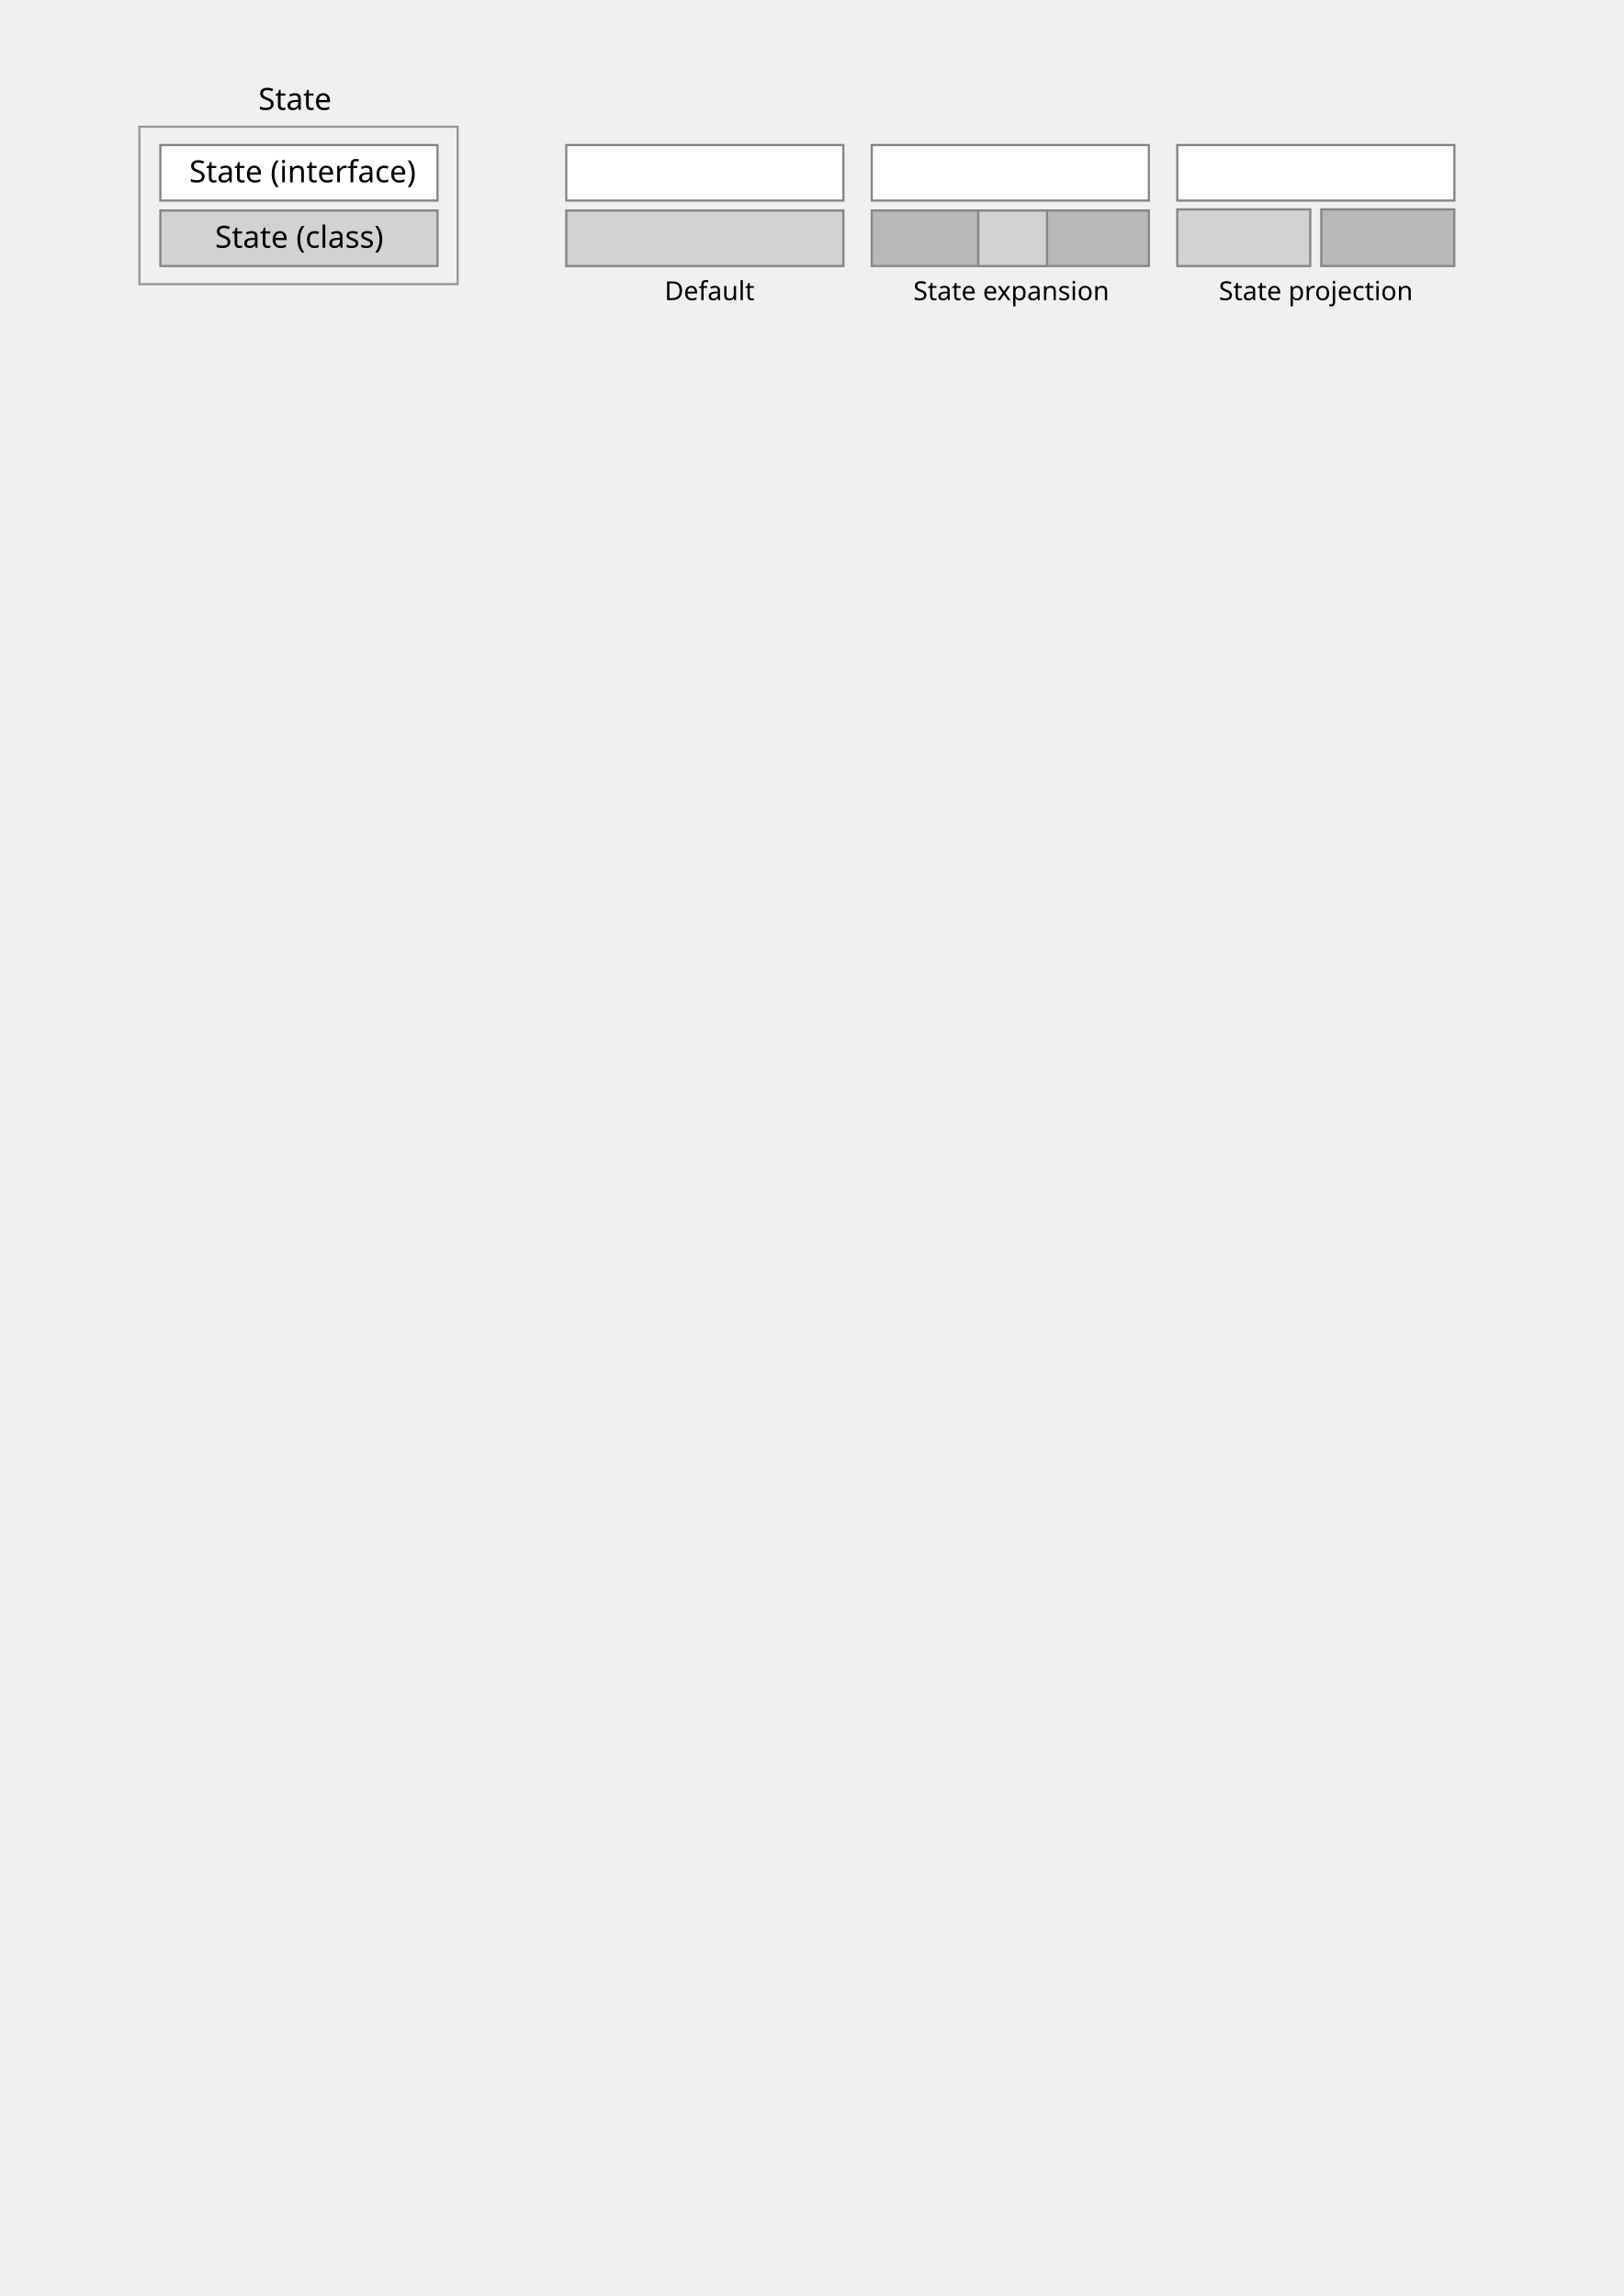
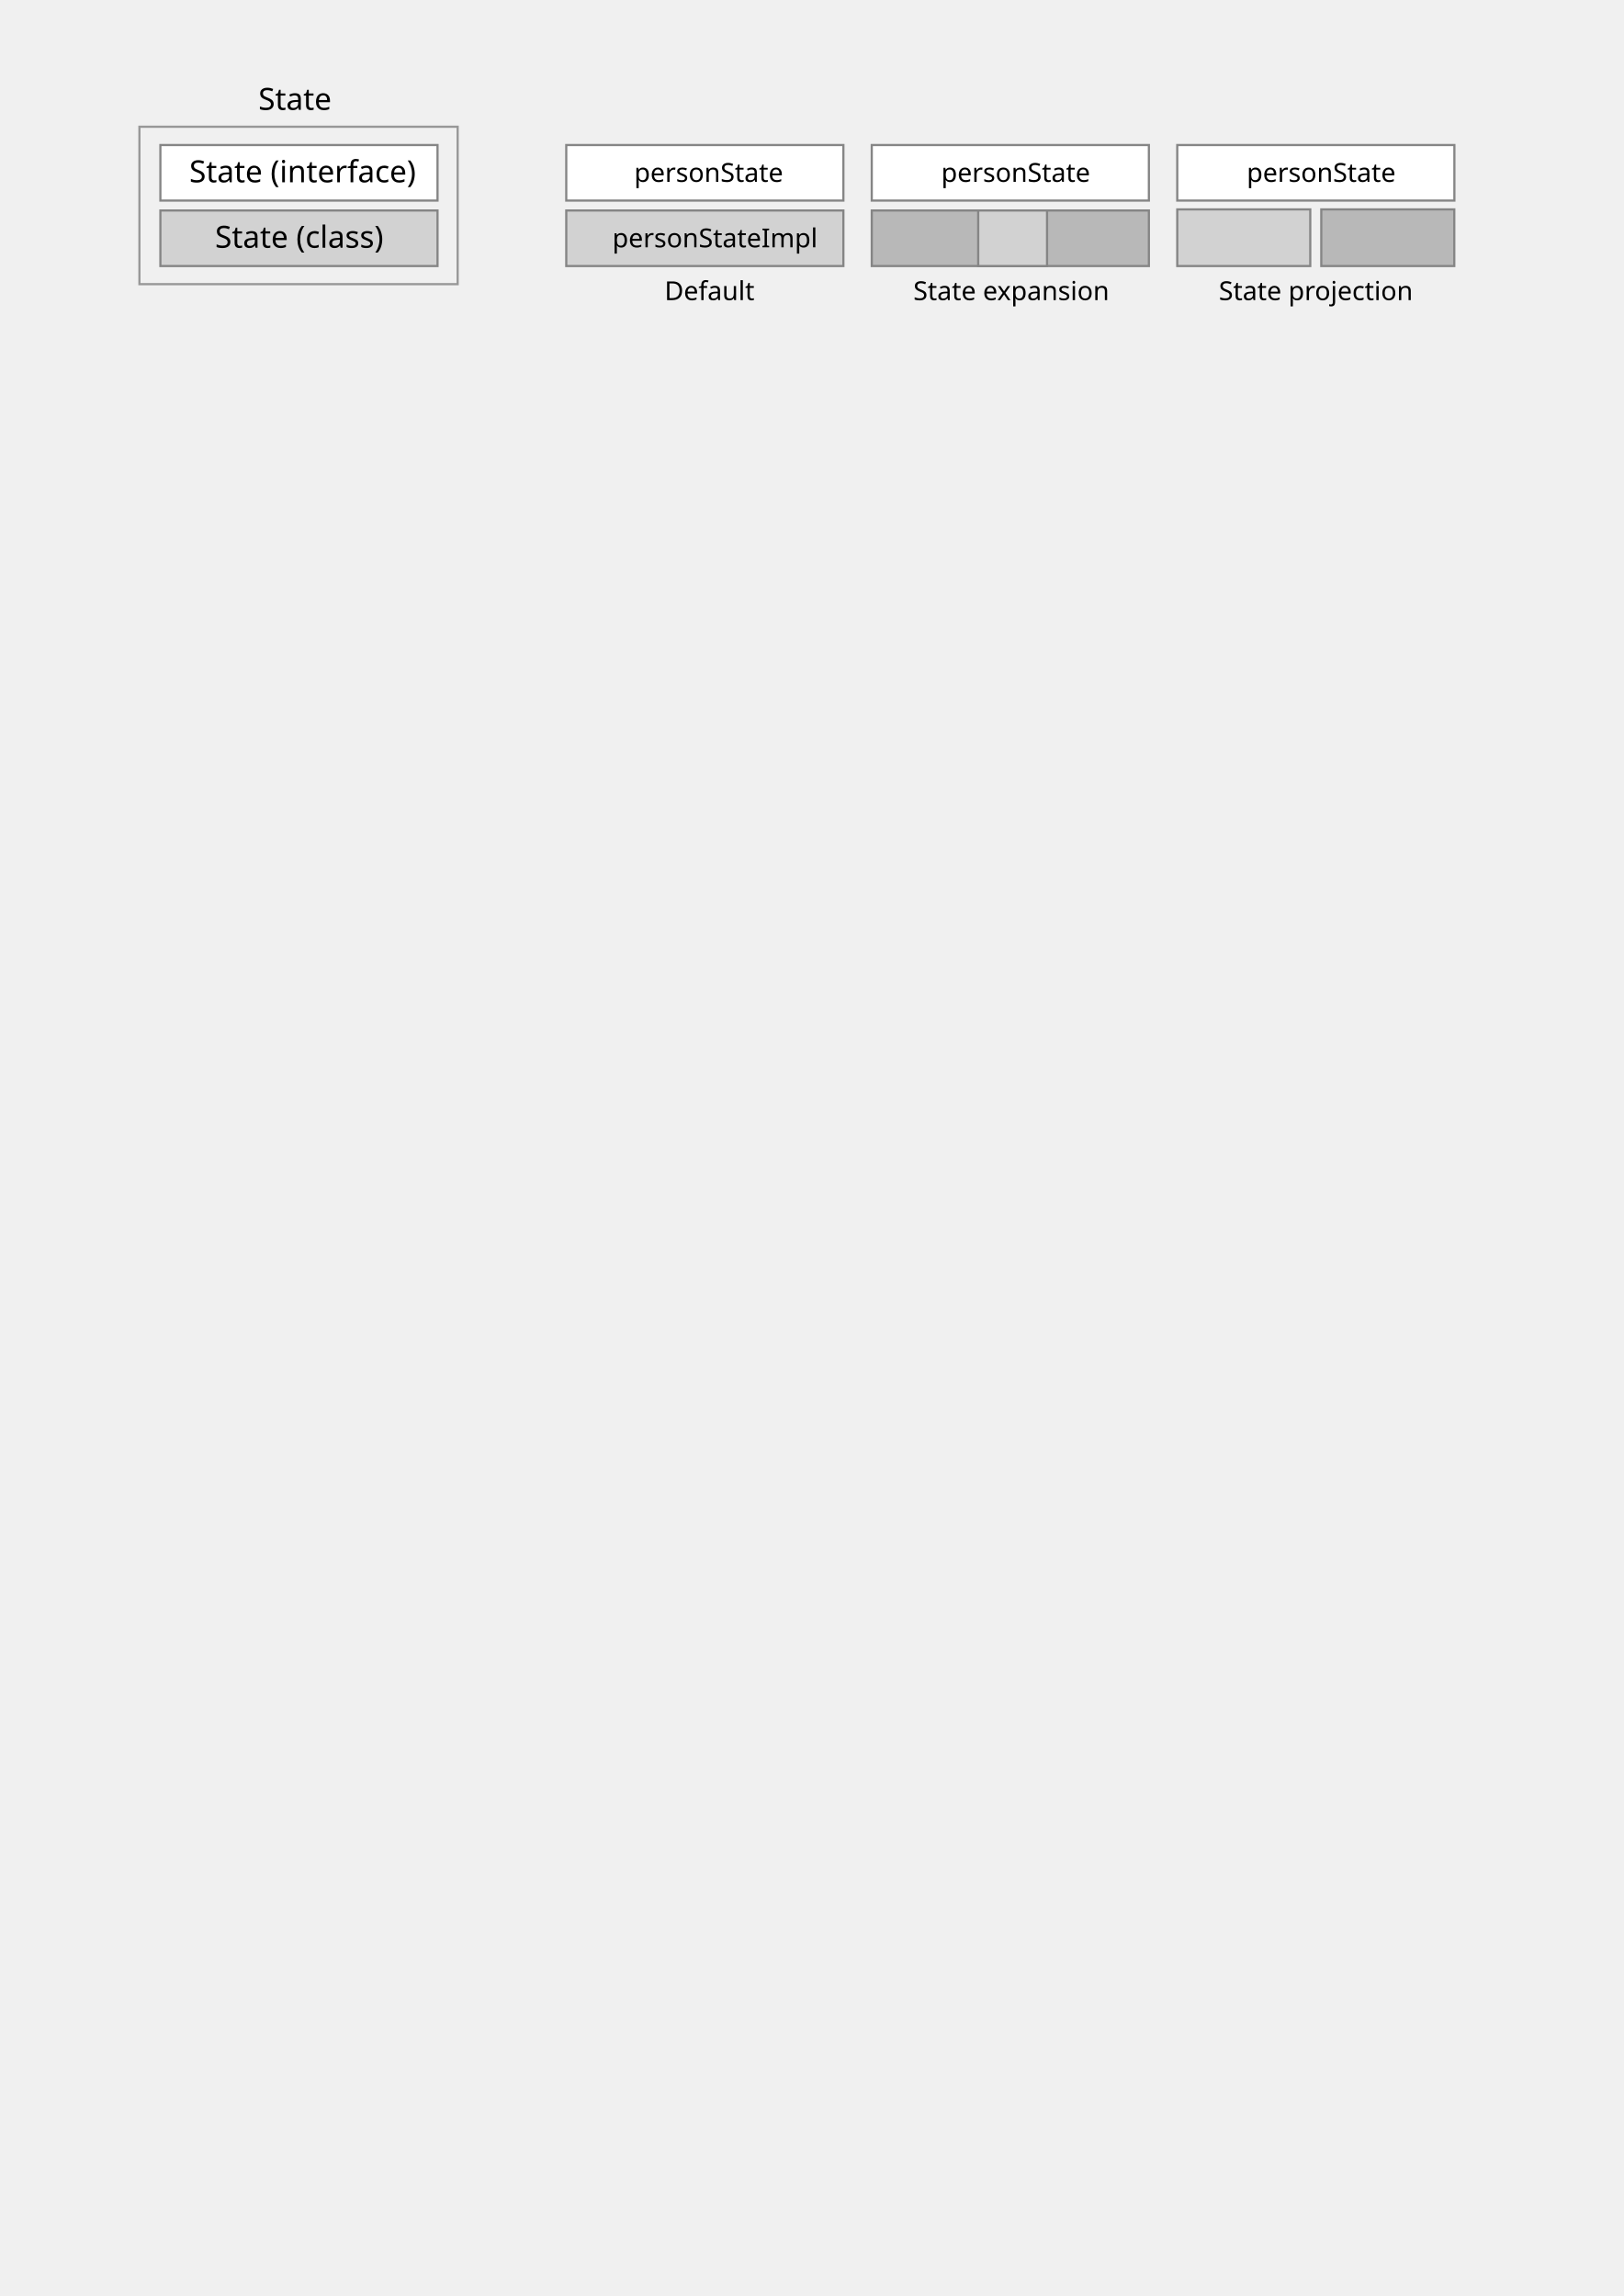
<svg xmlns="http://www.w3.org/2000/svg" width="744.094" height="1052.362" id="svg2" version="1.1">
  <defs id="defs4">
    <marker orient="auto" refY="0.0" refX="0.0" id="Arrow2Lend" style="overflow:visible;">
      <path id="path6749" style="font-size:12.0;fill-rule:evenodd;stroke-width:0.625;stroke-linejoin:round;" d="M 8.719,4.034 L -2.207,0.016 L 8.719,-4.002 C 6.973,-1.63 6.983,1.616 8.719,4.034 z " transform="scale(1.1) rotate(180) translate(1,0)" />
    </marker>
    <marker orient="auto" refY="0.0" refX="0.0" id="Arrow2Lstart" style="overflow:visible">
      <path id="path6746" style="font-size:12.0;fill-rule:evenodd;stroke-width:0.625;stroke-linejoin:round" d="M 8.719,4.034 L -2.207,0.016 L 8.719,-4.002 C 6.973,-1.63 6.983,1.616 8.719,4.034 z " transform="scale(1.1) translate(1,0)" />
    </marker>
    <marker orient="auto" refY="0.0" refX="0.0" id="Arrow1Lstart" style="overflow:visible">
      <path id="path6728" d="M 0.0,0.0 L 5.0,-5.0 L -12.5,0.0 L 5.0,5.0 L 0.0,0.0 z " style="fill-rule:evenodd;stroke:#000000;stroke-width:1.0pt;marker-start:none" transform="scale(0.8) translate(12.5,0)" />
    </marker>
  </defs>
  <g id="layer1">
    <flowRoot xml:space="preserve" id="flowRoot7618" style="fill:black;stroke:none;stroke-opacity:1;stroke-width:1px;stroke-linejoin:miter;stroke-linecap:butt;fill-opacity:1;font-family:Sans;font-style:normal;font-weight:normal;font-size:12px;line-height:125%;letter-spacing:0px;word-spacing:0px">
      <flowRegion id="flowRegion7620">
        <rect id="rect7622" width="10" height="24.286" x="860" y="446.648" />
      </flowRegion>
      <flowPara id="flowPara7624" />
    </flowRoot>
    <rect y="66.474" x="73.5" height="25.456" width="127" id="rect12653" style="color:#000000;fill:#ffffff;fill-opacity:1;fill-rule:nonzero;stroke:#858585;stroke-width:1;stroke-linecap:round;stroke-linejoin:miter;stroke-miterlimit:4;stroke-opacity:1;stroke-dasharray:none;stroke-dashoffset:0;marker:none;visibility:visible;display:inline;overflow:visible;enable-background:accumulate" />
    <rect transform="scale(-1,1)" style="color:#000000;fill:#d2d2d2;fill-opacity:1;fill-rule:nonzero;stroke:#858585;stroke-width:1;stroke-linecap:round;stroke-linejoin:miter;stroke-miterlimit:4;stroke-opacity:1;stroke-dasharray:none;stroke-dashoffset:0;marker:none;visibility:visible;display:inline;overflow:visible;enable-background:accumulate" id="rect12655" width="127" height="25.456" x="-200.5" y="96.474" />
    <rect y="58.085" x="63.892" height="72.153" width="145.838" id="rect12657" style="color:#000000;fill:none;stroke:#979797;stroke-width:1;stroke-linecap:round;stroke-linejoin:miter;stroke-miterlimit:4;stroke-opacity:1;stroke-dasharray:none;stroke-dashoffset:0;marker:none;visibility:visible;display:inline;overflow:visible;enable-background:accumulate" />
    <text xml:space="preserve" style="font-size:14px;font-style:normal;font-weight:normal;line-height:125%;letter-spacing:0px;word-spacing:0px;color:#000000;fill:#000000;fill-opacity:1;fill-rule:nonzero;stroke:none;stroke-width:1;marker:none;visibility:visible;display:inline;overflow:visible;enable-background:accumulate;font-family:Sans" x="118.389" y="50.348" id="text12659">
      <tspan id="tspan12661" x="118.389" y="50.348">State</tspan>
    </text>
    <text id="text12663" y="83.556" x="86.751" style="font-size:14px;font-style:normal;font-weight:normal;line-height:125%;letter-spacing:0px;word-spacing:0px;color:#000000;fill:#000000;fill-opacity:1;fill-rule:nonzero;stroke:none;stroke-width:1;marker:none;visibility:visible;display:inline;overflow:visible;enable-background:accumulate;font-family:Sans" xml:space="preserve">
      <tspan y="83.556" x="86.751" id="tspan12665">State (interface)</tspan>
    </text>
    <text id="text10051" y="113.556" x="98.544" style="font-size:14px;font-style:normal;font-weight:normal;line-height:125%;letter-spacing:0px;word-spacing:0px;color:#000000;fill:#000000;fill-opacity:1;fill-rule:nonzero;stroke:none;stroke-width:1;marker:none;visibility:visible;display:inline;overflow:visible;enable-background:accumulate;font-family:Sans" xml:space="preserve">
      <tspan y="113.556" x="98.544" id="tspan10053">State (class)</tspan>
    </text>
    <rect style="color:#000000;fill:#ffffff;fill-opacity:1;fill-rule:nonzero;stroke:#858585;stroke-width:1;stroke-linecap:round;stroke-linejoin:miter;stroke-miterlimit:4;stroke-opacity:1;stroke-dasharray:none;stroke-dashoffset:0;marker:none;visibility:visible;display:inline;overflow:visible;enable-background:accumulate" id="rect14609" width="127" height="25.456" x="259.5" y="66.474" />
    <rect y="96.474" x="-386.5" height="25.456" width="127" id="rect14611" style="color:#000000;fill:#d2d2d2;fill-opacity:1;fill-rule:nonzero;stroke:#858585;stroke-width:1;stroke-linecap:round;stroke-linejoin:miter;stroke-miterlimit:4;stroke-opacity:1;stroke-dasharray:none;stroke-dashoffset:0;marker:none;visibility:visible;display:inline;overflow:visible;enable-background:accumulate" transform="scale(-1,1)" />
    <rect y="66.474" x="399.5" height="25.456" width="127" id="rect14613" style="color:#000000;fill:#ffffff;fill-opacity:1;fill-rule:nonzero;stroke:#858585;stroke-width:1;stroke-linecap:round;stroke-linejoin:miter;stroke-miterlimit:4;stroke-opacity:1;stroke-dasharray:none;stroke-dashoffset:0;marker:none;visibility:visible;display:inline;overflow:visible;enable-background:accumulate" />
    <rect transform="scale(-1,1)" style="color:#000000;fill:#b8b8b8;fill-opacity:1;fill-rule:nonzero;stroke:#858585;stroke-width:1;stroke-linecap:round;stroke-linejoin:miter;stroke-miterlimit:4;stroke-opacity:1;stroke-dasharray:none;stroke-dashoffset:0;marker:none;visibility:visible;display:inline;overflow:visible;enable-background:accumulate" id="rect14615" width="127" height="25.456" x="-526.5" y="96.474" />
    <rect style="color:#000000;fill:#ffffff;fill-opacity:1;fill-rule:nonzero;stroke:#858585;stroke-width:1;stroke-linecap:round;stroke-linejoin:miter;stroke-miterlimit:4;stroke-opacity:1;stroke-dasharray:none;stroke-dashoffset:0;marker:none;visibility:visible;display:inline;overflow:visible;enable-background:accumulate" id="rect14617" width="127" height="25.456" x="539.5" y="66.474" />
    <rect y="95.974" x="-600.454" height="25.956" width="60.954" id="rect14619" style="color:#000000;fill:#d2d2d2;fill-opacity:1;fill-rule:nonzero;stroke:#858585;stroke-width:1;stroke-linecap:round;stroke-linejoin:miter;stroke-miterlimit:4;stroke-opacity:1;stroke-dasharray:none;stroke-dashoffset:0;marker:none;visibility:visible;display:inline;overflow:visible;enable-background:accumulate" transform="scale(-1,1)" />
    <text xml:space="preserve" style="font-size:12px;font-style:normal;font-weight:normal;line-height:125%;letter-spacing:0px;word-spacing:0px;color:#000000;fill:#000000;fill-opacity:1;fill-rule:nonzero;stroke:none;stroke-width:1;marker:none;visibility:visible;display:inline;overflow:visible;enable-background:accumulate;font-family:Sans" x="304.544" y="137.556" id="text14621">
      <tspan id="tspan14623" x="304.544" y="137.556">Default</tspan>
    </text>
    <text id="text14625" y="137.556" x="418.544" style="font-size:12px;font-style:normal;font-weight:normal;line-height:125%;letter-spacing:0px;word-spacing:0px;color:#000000;fill:#000000;fill-opacity:1;fill-rule:nonzero;stroke:none;stroke-width:1;marker:none;visibility:visible;display:inline;overflow:visible;enable-background:accumulate;font-family:Sans" xml:space="preserve">
      <tspan y="137.556" x="418.544" id="tspan14627">State expansion</tspan>
    </text>
    <text xml:space="preserve" style="font-size:12px;font-style:normal;font-weight:normal;line-height:125%;letter-spacing:0px;word-spacing:0px;color:#000000;fill:#000000;fill-opacity:1;fill-rule:nonzero;stroke:none;stroke-width:1;marker:none;visibility:visible;display:inline;overflow:visible;enable-background:accumulate;font-family:Sans" x="558.544" y="137.556" id="text14629">
      <tspan id="tspan14631" x="558.544" y="137.556">State projection</tspan>
    </text>
    <rect transform="scale(-1,1)" style="color:#000000;fill:#d2d2d2;fill-opacity:1;fill-rule:nonzero;stroke:#858585;stroke-width:1;stroke-linecap:round;stroke-linejoin:miter;stroke-miterlimit:4;stroke-opacity:1;stroke-dasharray:none;stroke-dashoffset:0;marker:none;visibility:visible;display:inline;overflow:visible;enable-background:accumulate" id="rect15167" width="31.541" height="25.456" x="-479.831" y="96.474" />
    <rect transform="scale(-1,1)" style="color:#000000;fill:#b8b8b8;fill-opacity:1;fill-rule:nonzero;stroke:#858585;stroke-width:1;stroke-linecap:round;stroke-linejoin:miter;stroke-miterlimit:4;stroke-opacity:1;stroke-dasharray:none;stroke-dashoffset:0;marker:none;visibility:visible;display:inline;overflow:visible;enable-background:accumulate" id="rect15173" width="60.954" height="25.956" x="-666.454" y="95.974" />
+     <text id="text6035" y="83.353" x="290.625" style="font-size:12px;font-style:normal;font-weight:normal;line-height:125%;letter-spacing:0px;word-spacing:0px;color:#000000;fill:#000000;fill-opacity:1;fill-rule:nonzero;stroke:none;stroke-width:1;marker:none;visibility:visible;display:inline;overflow:visible;enable-background:accumulate;font-family:Sans" xml:space="preserve">
+       <tspan y="83.353" x="290.625" id="tspan6037">personState</tspan>
+     </text>
+     <text xml:space="preserve" style="font-size:12px;font-style:normal;font-weight:normal;line-height:125%;letter-spacing:0px;word-spacing:0px;color:#000000;fill:#000000;fill-opacity:1;fill-rule:nonzero;stroke:none;stroke-width:1;marker:none;visibility:visible;display:inline;overflow:visible;enable-background:accumulate;font-family:Sans" x="431.332" y="83.353" id="text6152">
+       <tspan id="tspan6154" x="431.332" y="83.353">personState</tspan>
+     </text>
+     <text id="text6156" y="83.353" x="571.332" style="font-size:12px;font-style:normal;font-weight:normal;line-height:125%;letter-spacing:0px;word-spacing:0px;color:#000000;fill:#000000;fill-opacity:1;fill-rule:nonzero;stroke:none;stroke-width:1;marker:none;visibility:visible;display:inline;overflow:visible;enable-background:accumulate;font-family:Sans" xml:space="preserve">
+       <tspan y="83.353" x="571.332" id="tspan6158">personState</tspan>
+     </text>
+     <text xml:space="preserve" style="font-size:12px;font-style:normal;font-weight:normal;line-height:125%;letter-spacing:0px;word-spacing:0px;color:#000000;fill:#000000;fill-opacity:1;fill-rule:nonzero;stroke:none;stroke-width:1;marker:none;visibility:visible;display:inline;overflow:visible;enable-background:accumulate;font-family:Sans" x="280.625" y="113.353" id="text6160">
+       <tspan id="tspan6162" x="280.625" y="113.353">personStateImpl</tspan>
+     </text>
  </g>
</svg>
